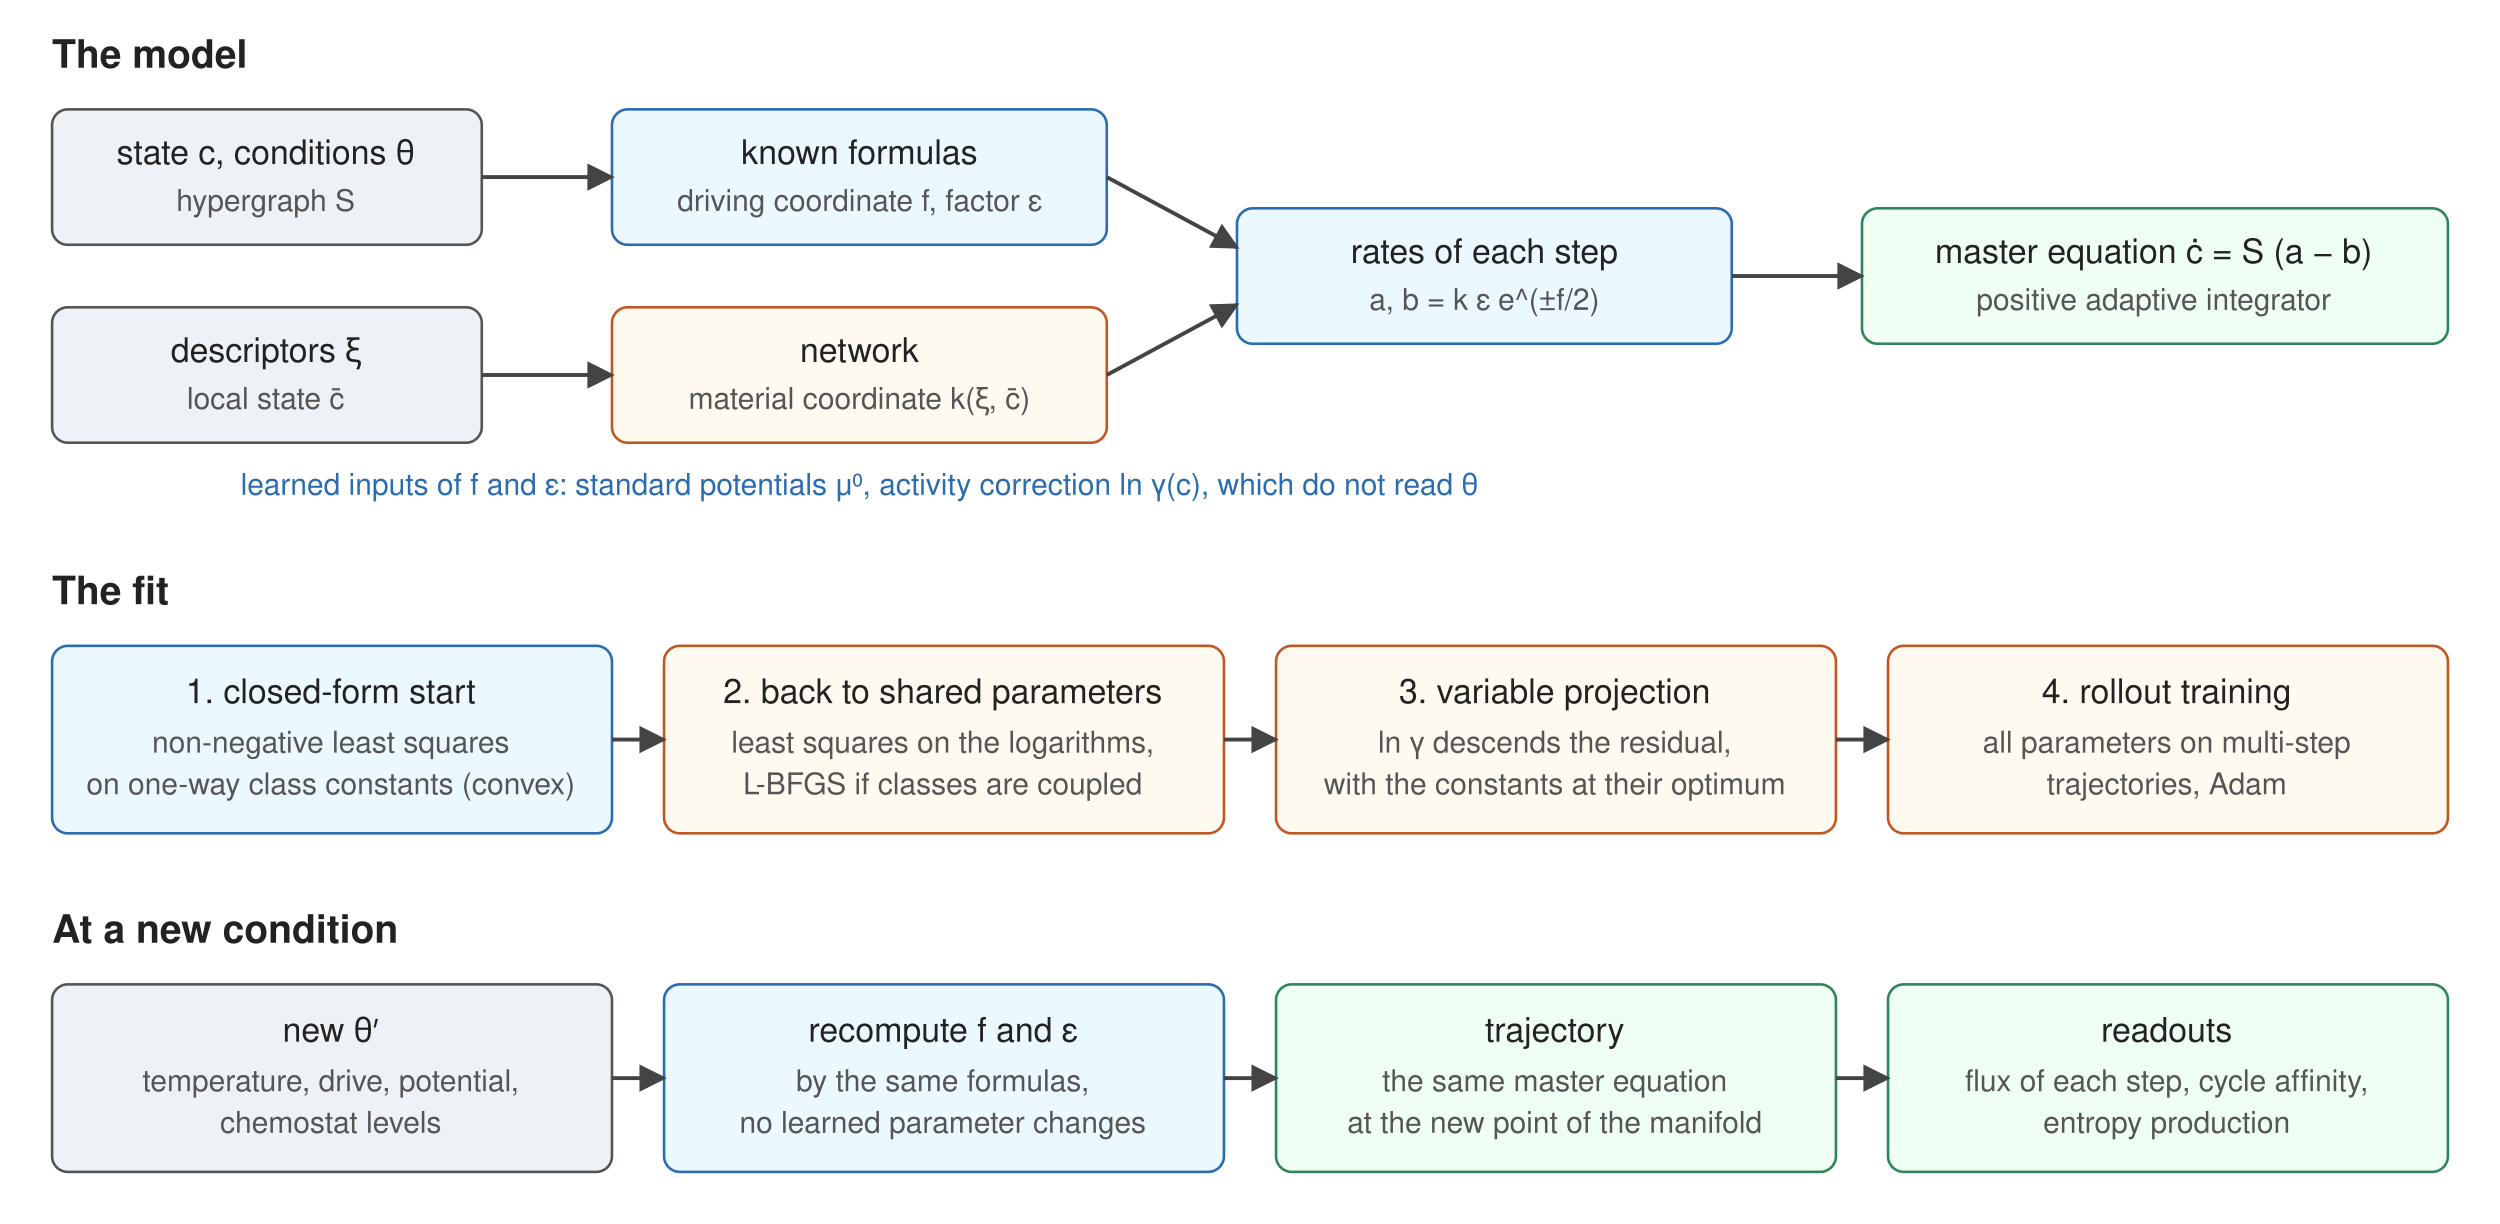
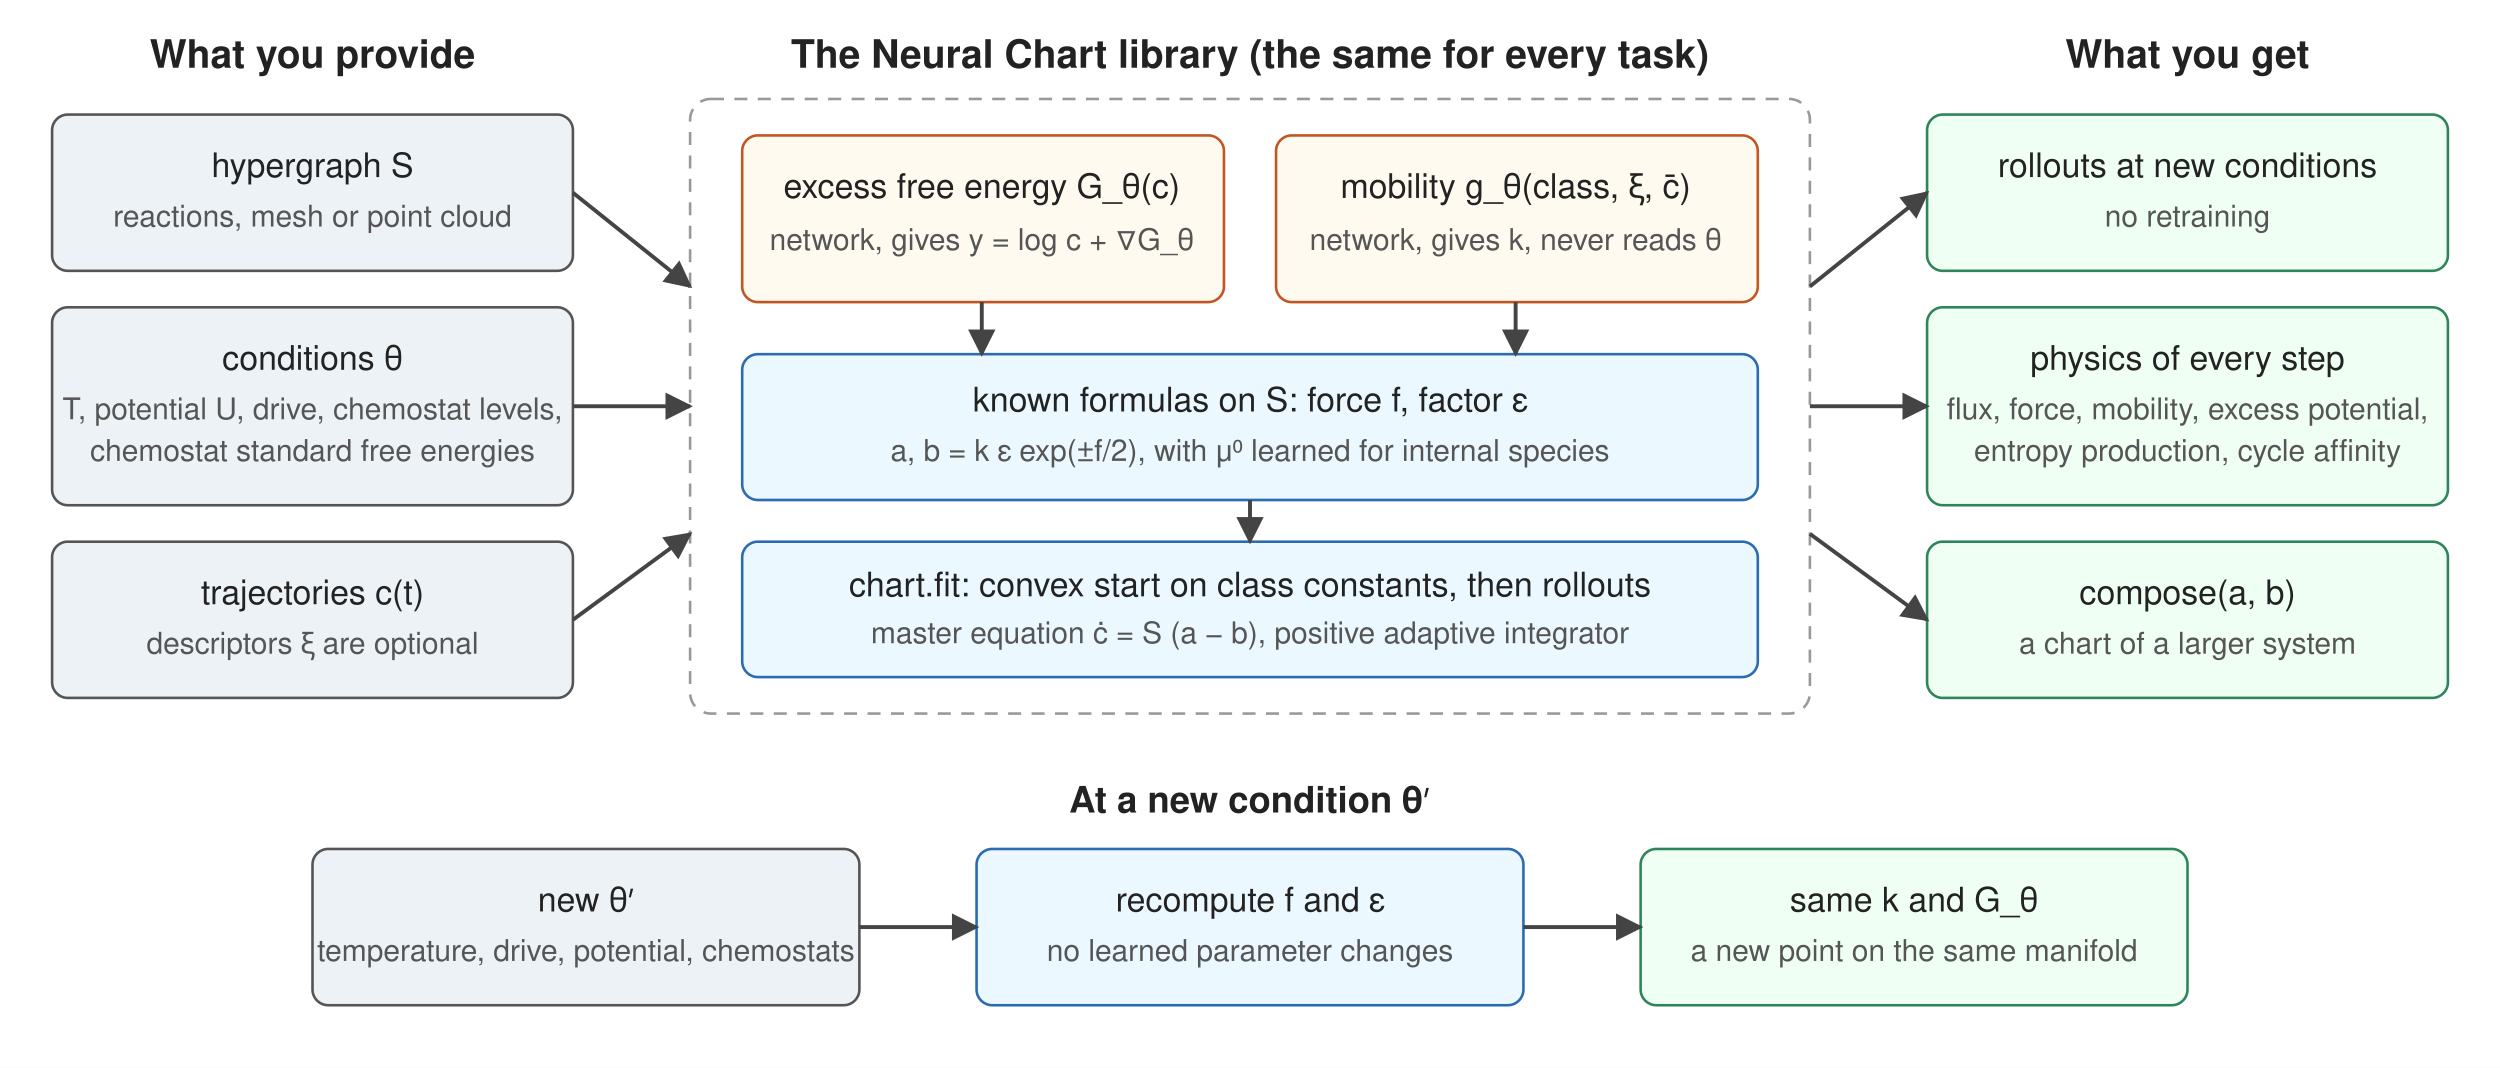
- <svg xmlns="http://www.w3.org/2000/svg" viewBox="0 0 960 470" width="960" height="470" font-family="Helvetica, Arial, sans-serif">
+ <svg xmlns="http://www.w3.org/2000/svg" viewBox="0 0 960 410" width="960" height="410" font-family="Helvetica, Arial, sans-serif">
  <defs>
    <marker id="ar" viewBox="0 0 10 10" refX="9" refY="5" markerWidth="7" markerHeight="7" orient="auto-start-reverse">
      <path d="M0 0L10 5L0 10z" fill="#444" />
    </marker>
  </defs>
-   <rect width="960" height="470" fill="#ffffff" />
+   <rect width="960" height="410" fill="#ffffff" />
  <style>
    .t{font-size:13px;fill:#222;text-anchor:middle}
    .s{font-size:11.5px;fill:#555;text-anchor:middle}
-     .h{font-size:15px;font-weight:bold;fill:#222}
+     .h{font-size:15px;font-weight:bold;fill:#222;text-anchor:middle}
    .in{fill:#edf2f7;stroke:#555}
    .kn{fill:#ebf8ff;stroke:#2b6cb0}
    .le{fill:#fffaf0;stroke:#c05621}
    .ou{fill:#f0fff4;stroke:#2f855a}
+     .box{fill:none;stroke:#999;stroke-dasharray:5 4}
    .l{stroke:#444;stroke-width:1.5;fill:none}
  </style>
-   <text class="h" x="20" y="26">The model</text>
-   <rect class="in" x="20" y="42" width="165" height="52" rx="6" />
-   <text class="t" x="102" y="63">state c, conditions θ</text>
-   <text class="s" x="102" y="81">hypergraph S</text>
-   <rect class="in" x="20" y="118" width="165" height="52" rx="6" />
-   <text class="t" x="102" y="139">descriptors ξ</text>
-   <text class="s" x="102" y="157">local state c̄</text>
-   <rect class="kn" x="235" y="42" width="190" height="52" rx="6" />
-   <text class="t" x="330" y="63">known formulas</text>
-   <text class="s" x="330" y="81">driving coordinate f, factor ε</text>
-   <rect class="le" x="235" y="118" width="190" height="52" rx="6" />
-   <text class="t" x="330" y="139">network</text>
-   <text class="s" x="330" y="157">material coordinate k(ξ, c̄)</text>
-   <rect class="kn" x="475" y="80" width="190" height="52" rx="6" />
-   <text class="t" x="570" y="101">rates of each step</text>
-   <text class="s" x="570" y="119">a, b = k ε e^(±f/2)</text>
-   <rect class="ou" x="715" y="80" width="225" height="52" rx="6" />
-   <text class="t" x="827" y="101">master equation ċ = S (a − b)</text>
-   <text class="s" x="827" y="119">positive adaptive integrator</text>
-   <path class="l" d="M185 68 L235 68" marker-end="url(#ar)" />
-   <path class="l" d="M185 144 L235 144" marker-end="url(#ar)" />
-   <path class="l" d="M425 68 L475 95" marker-end="url(#ar)" />
-   <path class="l" d="M425 144 L475 117" marker-end="url(#ar)" />
-   <path class="l" d="M665 106 L715 106" marker-end="url(#ar)" />
-   <text class="s" x="330" y="190" style="fill:#2b6cb0">learned inputs of f and ε: standard potentials μ⁰, activity correction ln γ(c), which do not read θ</text>
-   <text class="h" x="20" y="232">The fit</text>
-   <rect class="kn" x="20" y="248" width="215" height="72" rx="6" />
-   <text class="t" x="127" y="270">1. closed-form start</text>
-   <text class="s" x="127" y="289">non-negative least squares</text>
-   <text class="s" x="127" y="305">on one-way class constants (convex)</text>
-   <rect class="le" x="255" y="248" width="215" height="72" rx="6" />
-   <text class="t" x="362" y="270">2. back to shared parameters</text>
-   <text class="s" x="362" y="289">least squares on the logarithms,</text>
-   <text class="s" x="362" y="305">L-BFGS if classes are coupled</text>
-   <rect class="le" x="490" y="248" width="215" height="72" rx="6" />
-   <text class="t" x="597" y="270">3. variable projection</text>
-   <text class="s" x="597" y="289">ln γ descends the residual,</text>
-   <text class="s" x="597" y="305">with the constants at their optimum</text>
-   <rect class="le" x="725" y="248" width="215" height="72" rx="6" />
-   <text class="t" x="832" y="270">4. rollout training</text>
-   <text class="s" x="832" y="289">all parameters on multi-step</text>
-   <text class="s" x="832" y="305">trajectories, Adam</text>
-   <path class="l" d="M235 284 L255 284" marker-end="url(#ar)" />
-   <path class="l" d="M470 284 L490 284" marker-end="url(#ar)" />
-   <path class="l" d="M705 284 L725 284" marker-end="url(#ar)" />
-   <text class="h" x="20" y="362">At a new condition</text>
-   <rect class="in" x="20" y="378" width="215" height="72" rx="6" />
-   <text class="t" x="127" y="400">new θ′</text>
-   <text class="s" x="127" y="419">temperature, drive, potential,</text>
-   <text class="s" x="127" y="435">chemostat levels</text>
-   <rect class="kn" x="255" y="378" width="215" height="72" rx="6" />
-   <text class="t" x="362" y="400">recompute f and ε</text>
-   <text class="s" x="362" y="419">by the same formulas,</text>
-   <text class="s" x="362" y="435">no learned parameter changes</text>
-   <rect class="ou" x="490" y="378" width="215" height="72" rx="6" />
-   <text class="t" x="597" y="400">trajectory</text>
-   <text class="s" x="597" y="419">the same master equation</text>
-   <text class="s" x="597" y="435">at the new point of the manifold</text>
-   <rect class="ou" x="725" y="378" width="215" height="72" rx="6" />
-   <text class="t" x="832" y="400">readouts</text>
-   <text class="s" x="832" y="419">flux of each step, cycle affinity,</text>
-   <text class="s" x="832" y="435">entropy production</text>
-   <path class="l" d="M235 414 L255 414" marker-end="url(#ar)" />
-   <path class="l" d="M470 414 L490 414" marker-end="url(#ar)" />
-   <path class="l" d="M705 414 L725 414" marker-end="url(#ar)" />
+   <text class="h" x="120" y="26">What you provide</text>
+   <rect class="in" x="20" y="44" width="200" height="60" rx="6" />
+   <text class="t" x="120" y="68">hypergraph S</text>
+   <text class="s" x="120" y="87">reactions, mesh or point cloud</text>
+   <rect class="in" x="20" y="118" width="200" height="76" rx="6" />
+   <text class="t" x="120" y="142">conditions θ</text>
+   <text class="s" x="120" y="161">T, potential U, drive, chemostat levels,</text>
+   <text class="s" x="120" y="177">chemostat standard free energies</text>
+   <rect class="in" x="20" y="208" width="200" height="60" rx="6" />
+   <text class="t" x="120" y="232">trajectories c(t)</text>
+   <text class="s" x="120" y="251">descriptors ξ are optional</text>
+   <text class="h" x="480" y="26">The Neural Chart library (the same for every task)</text>
+   <rect class="box" x="265" y="38" width="430" height="236" rx="8" />
+   <rect class="le" x="285" y="52" width="185" height="64" rx="6" />
+   <text class="t" x="377" y="76">excess free energy G_θ(c)</text>
+   <text class="s" x="377" y="96">network, gives y = log c + ∇G_θ</text>
+   <rect class="le" x="490" y="52" width="185" height="64" rx="6" />
+   <text class="t" x="582" y="76">mobility g_θ(class, ξ, c̄)</text>
+   <text class="s" x="582" y="96">network, gives k, never reads θ</text>
+   <rect class="kn" x="285" y="136" width="390" height="56" rx="6" />
+   <text class="t" x="480" y="158">known formulas on S: force f, factor ε</text>
+   <text class="s" x="480" y="177">a, b = k ε exp(±f/2), with μ⁰ learned for internal species</text>
+   <rect class="kn" x="285" y="208" width="390" height="52" rx="6" />
+   <text class="t" x="480" y="229">chart.fit: convex start on class constants, then rollouts</text>
+   <text class="s" x="480" y="247">master equation ċ = S (a − b), positive adaptive integrator</text>
+   <path class="l" d="M377 116 L377 136" marker-end="url(#ar)" />
+   <path class="l" d="M582 116 L582 136" marker-end="url(#ar)" />
+   <path class="l" d="M480 192 L480 208" marker-end="url(#ar)" />
+   <text class="h" x="840" y="26">What you get</text>
+   <rect class="ou" x="740" y="44" width="200" height="60" rx="6" />
+   <text class="t" x="840" y="68">rollouts at new conditions</text>
+   <text class="s" x="840" y="87">no retraining</text>
+   <rect class="ou" x="740" y="118" width="200" height="76" rx="6" />
+   <text class="t" x="840" y="142">physics of every step</text>
+   <text class="s" x="840" y="161">flux, force, mobility, excess potential,</text>
+   <text class="s" x="840" y="177">entropy production, cycle affinity</text>
+   <rect class="ou" x="740" y="208" width="200" height="60" rx="6" />
+   <text class="t" x="840" y="232">compose(a, b)</text>
+   <text class="s" x="840" y="251">a chart of a larger system</text>
+   <path class="l" d="M220 74 L265 110" marker-end="url(#ar)" />
+   <path class="l" d="M220 156 L265 156" marker-end="url(#ar)" />
+   <path class="l" d="M220 238 L265 205" marker-end="url(#ar)" />
+   <path class="l" d="M695 110 L740 74" marker-end="url(#ar)" />
+   <path class="l" d="M695 156 L740 156" marker-end="url(#ar)" />
+   <path class="l" d="M695 205 L740 238" marker-end="url(#ar)" />
+   <text class="h" x="480" y="312" style="font-size:14px">At a new condition θ′</text>
+   <rect class="in" x="120" y="326" width="210" height="60" rx="6" />
+   <text class="t" x="225" y="350">new θ′</text>
+   <text class="s" x="225" y="369">temperature, drive, potential, chemostats</text>
+   <rect class="kn" x="375" y="326" width="210" height="60" rx="6" />
+   <text class="t" x="480" y="350">recompute f and ε</text>
+   <text class="s" x="480" y="369">no learned parameter changes</text>
+   <rect class="ou" x="630" y="326" width="210" height="60" rx="6" />
+   <text class="t" x="735" y="350">same k and G_θ</text>
+   <text class="s" x="735" y="369">a new point on the same manifold</text>
+   <path class="l" d="M330 356 L375 356" marker-end="url(#ar)" />
+   <path class="l" d="M585 356 L630 356" marker-end="url(#ar)" />
</svg>
